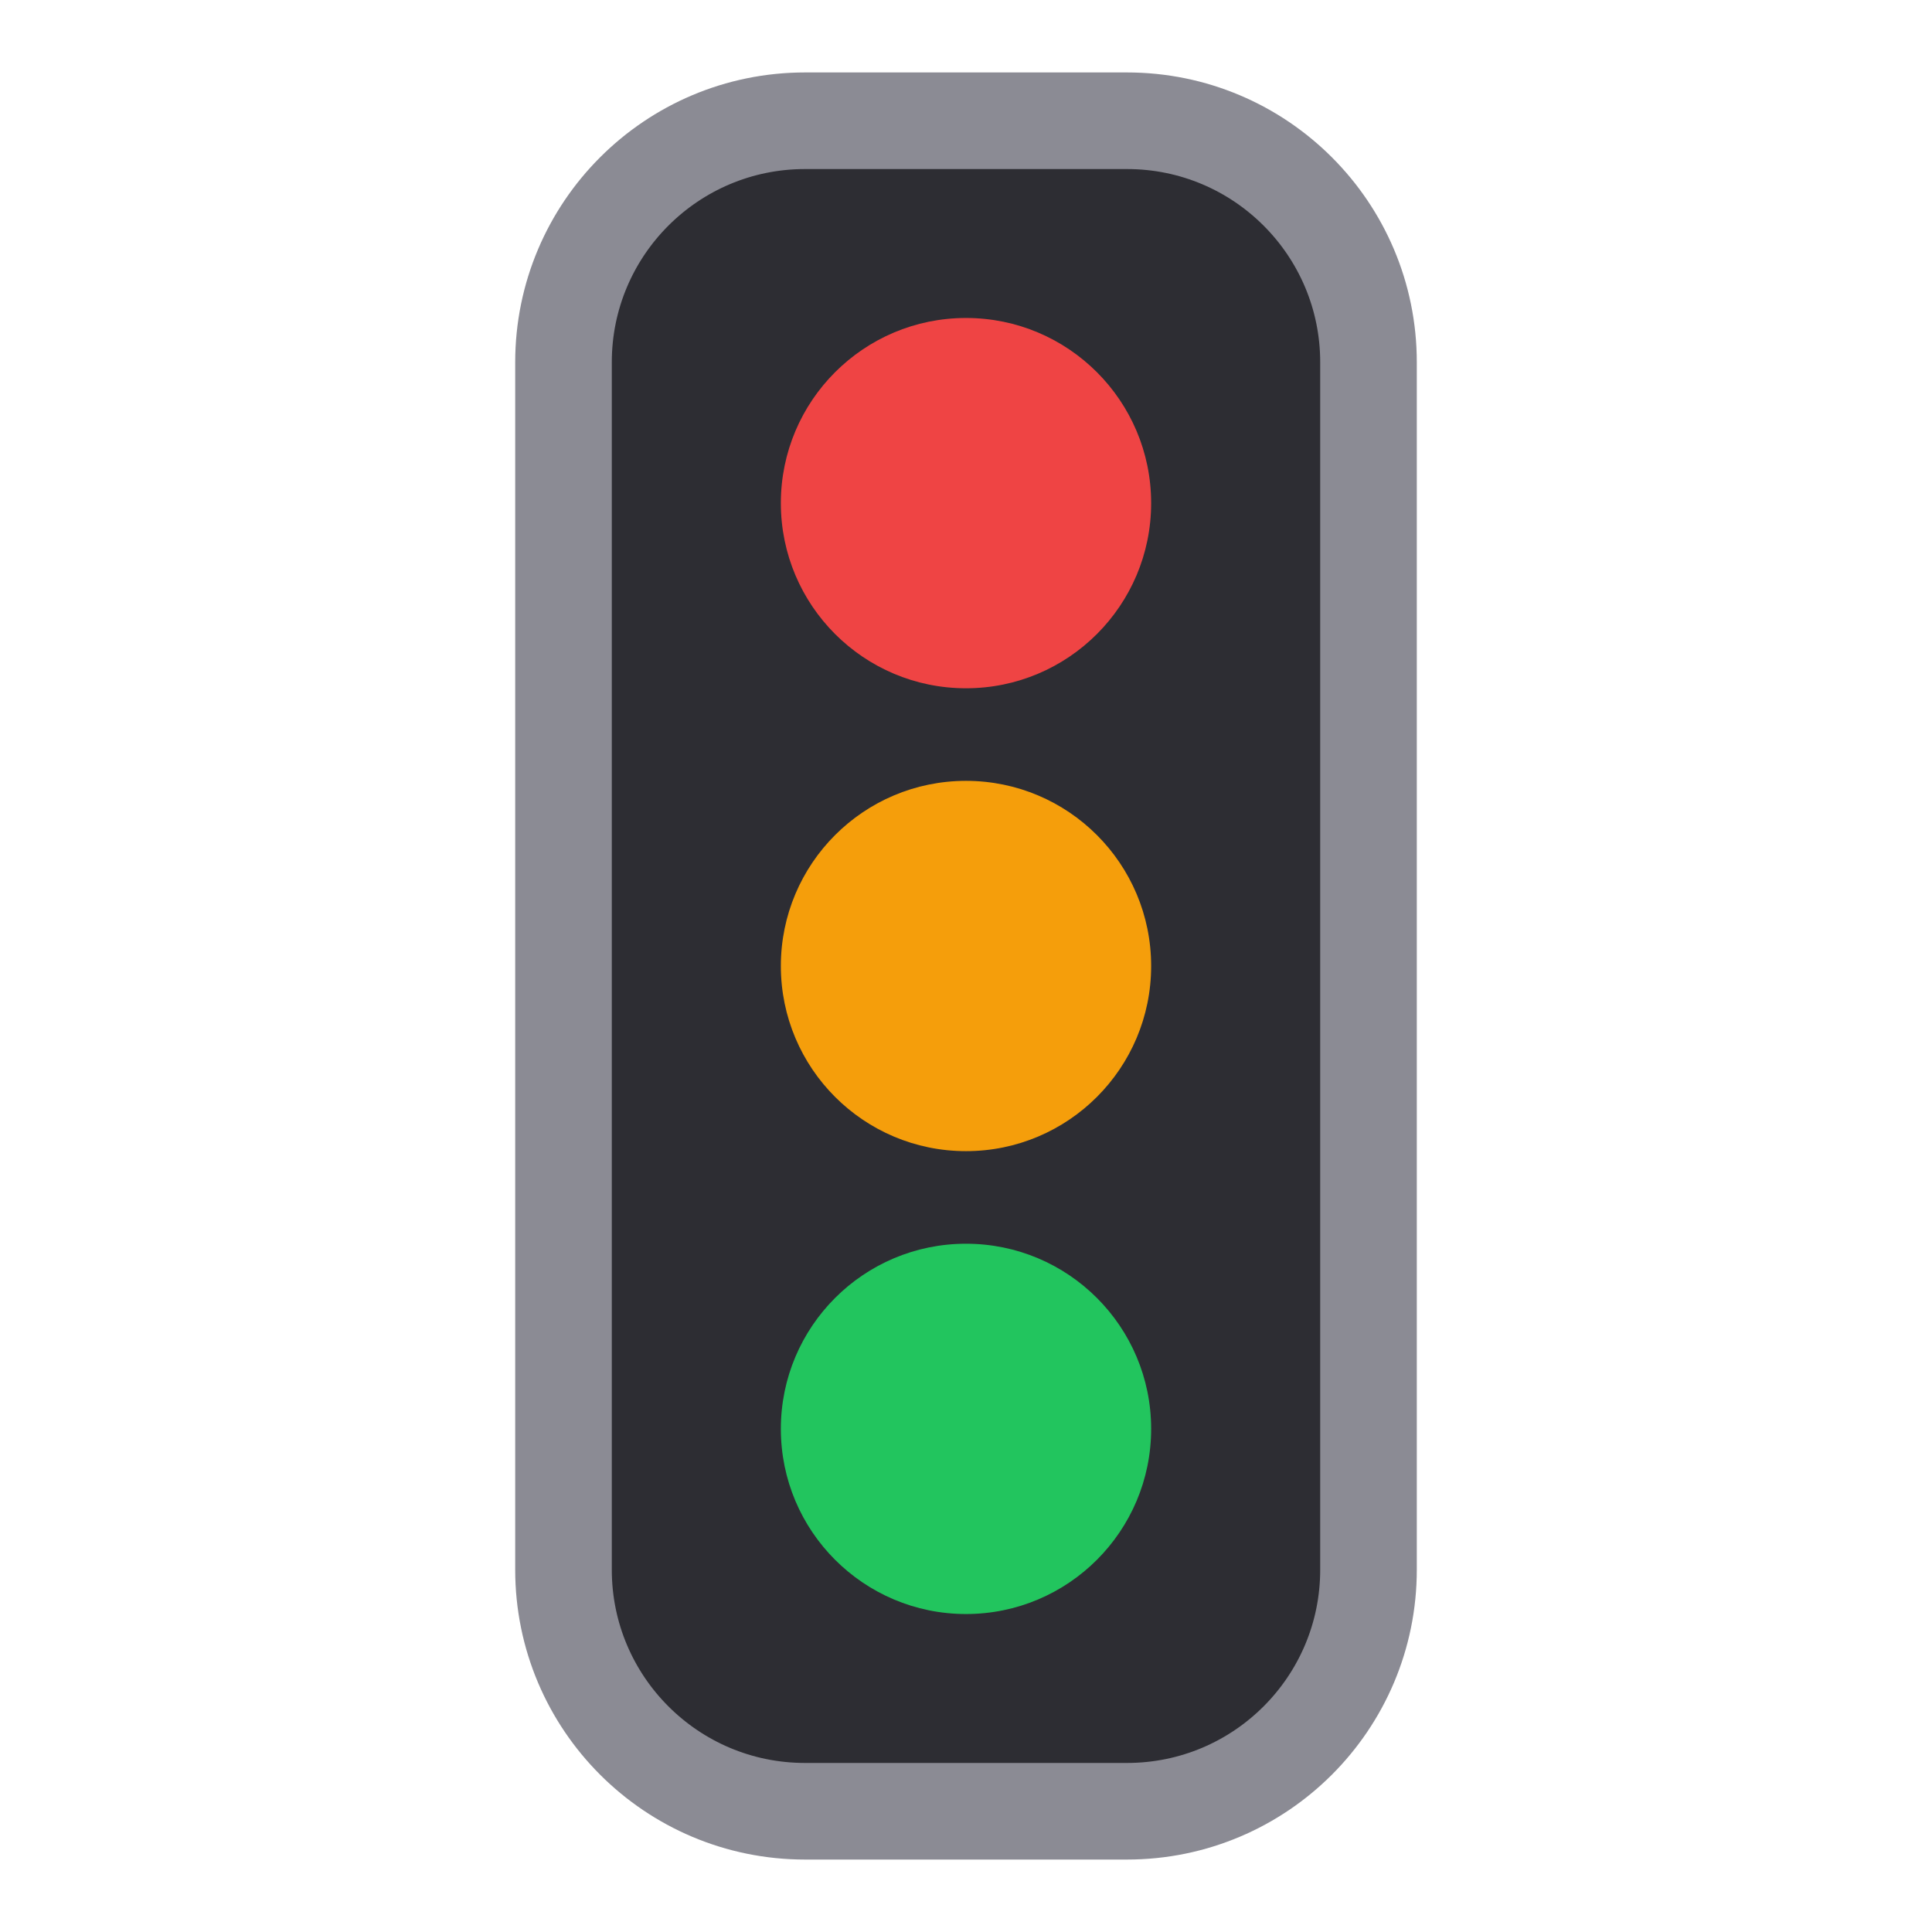
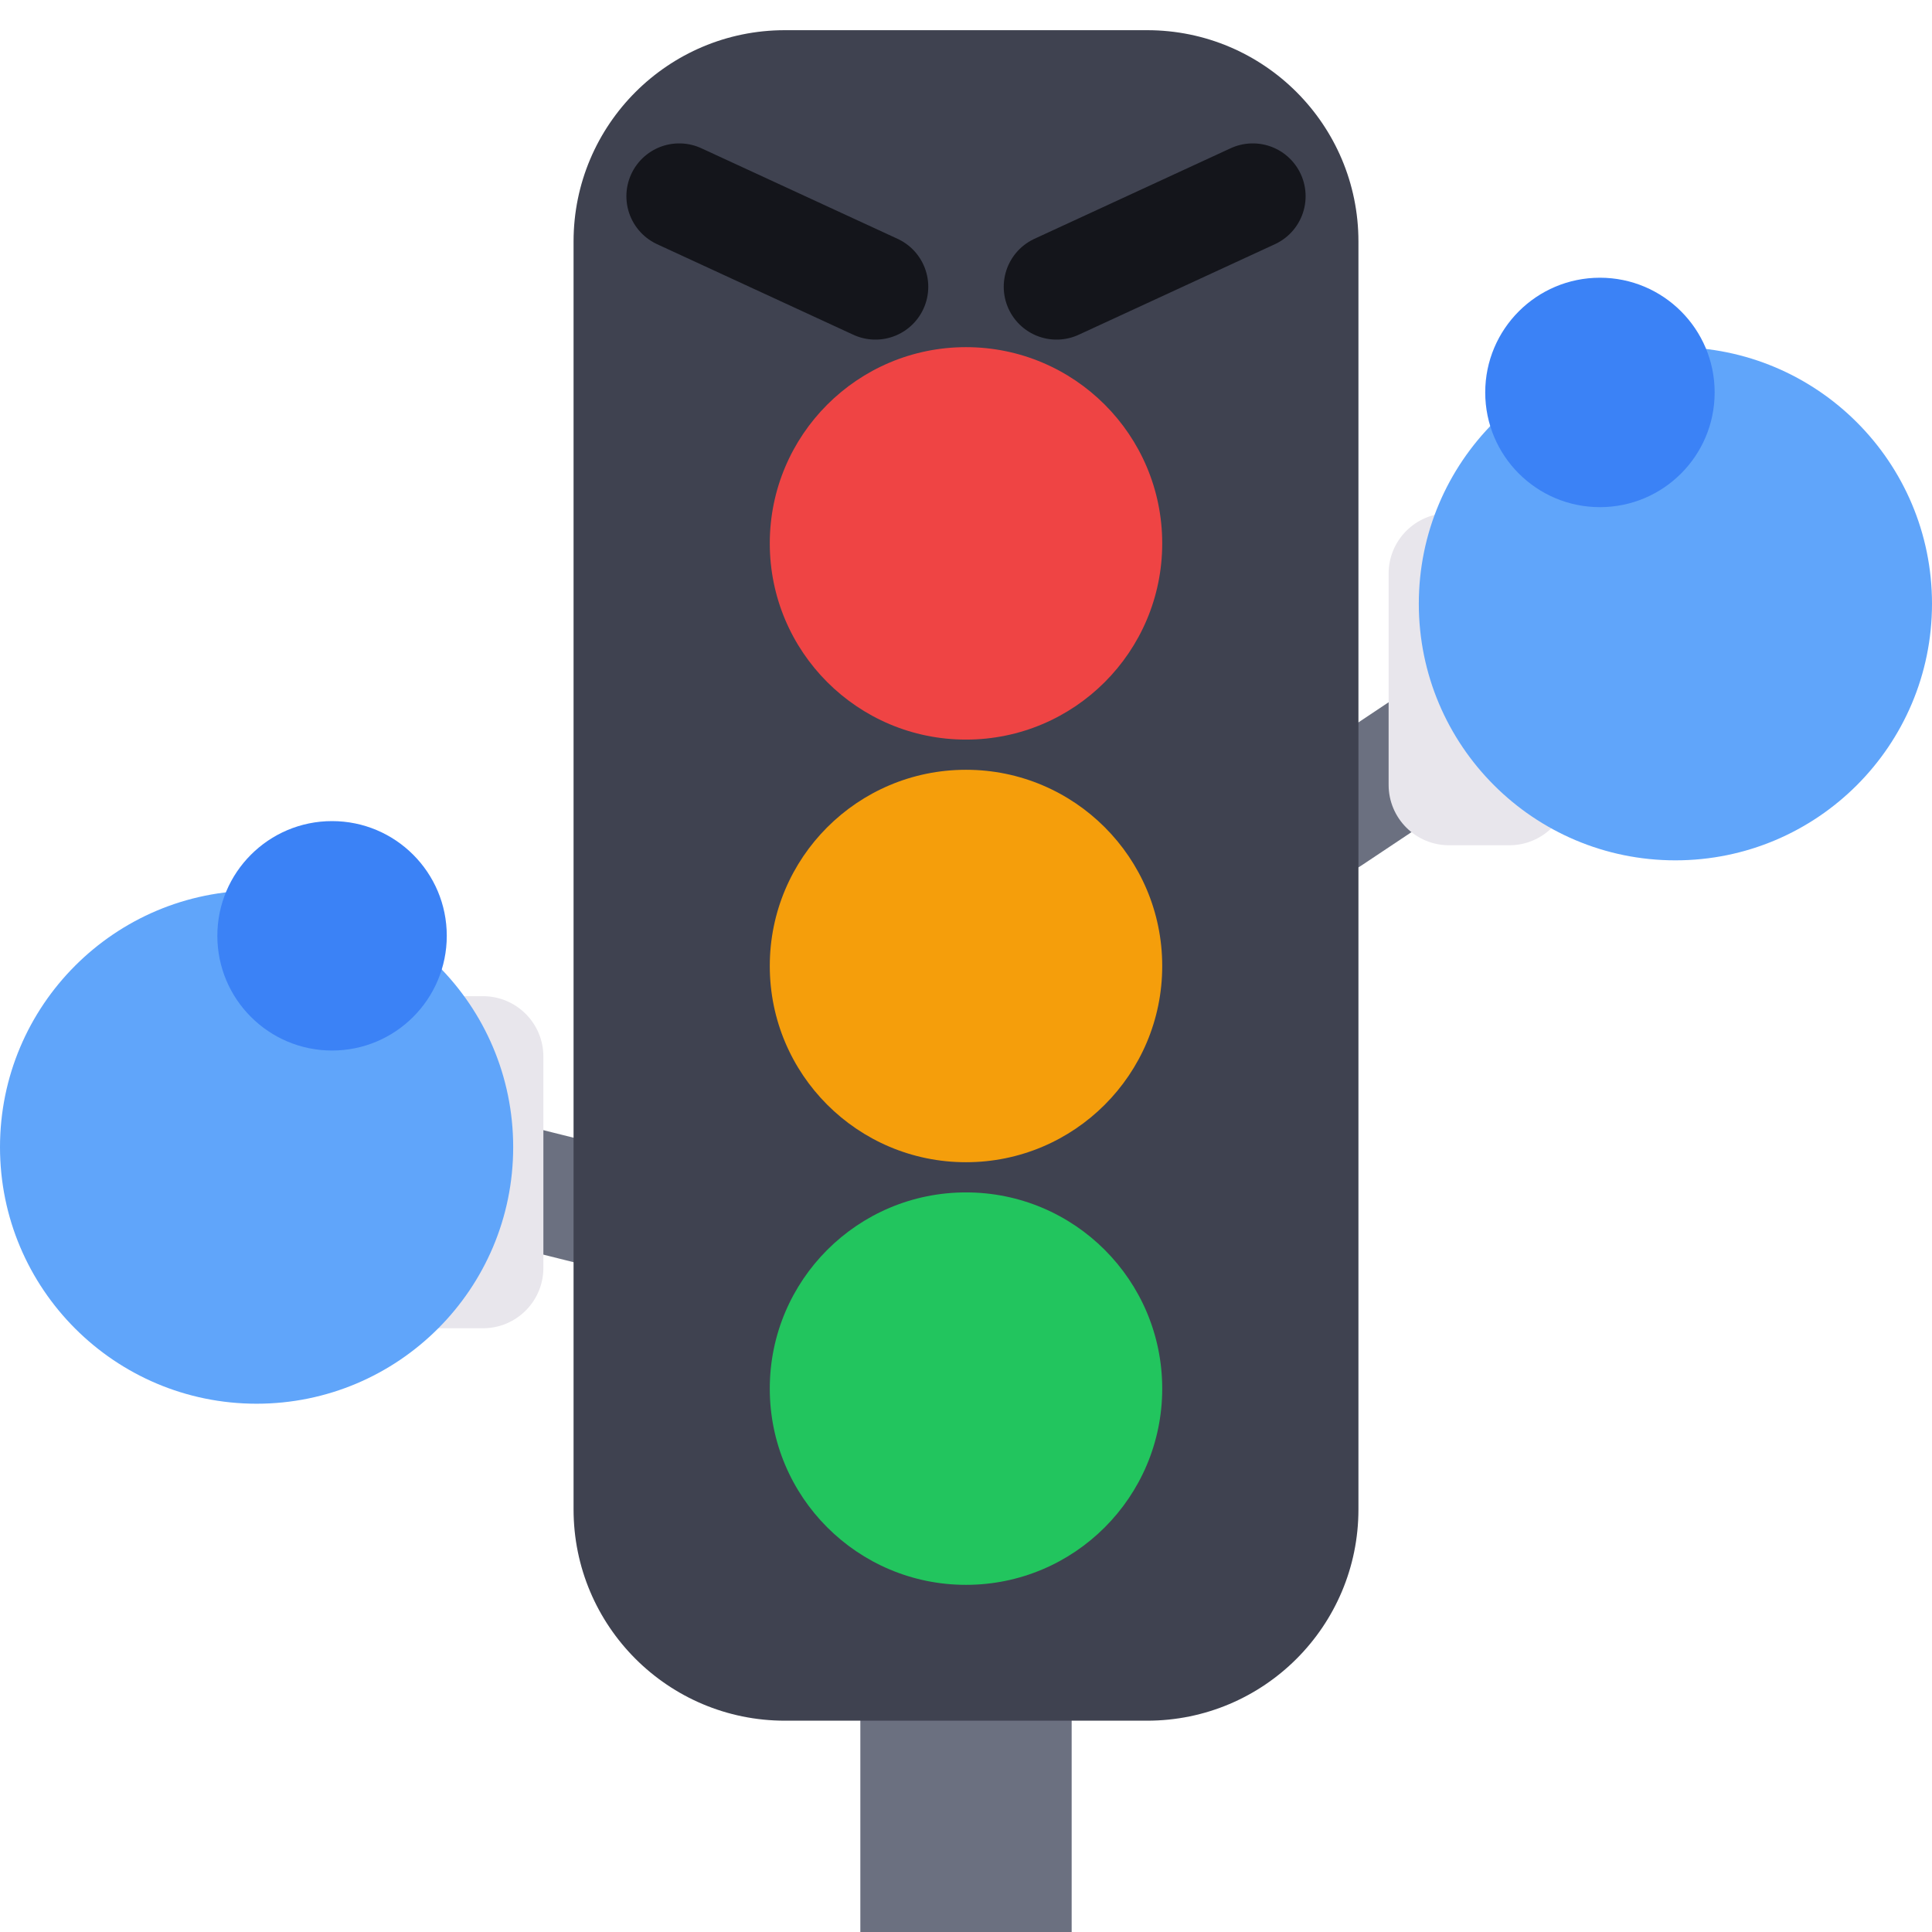
- <svg xmlns="http://www.w3.org/2000/svg" viewBox="0 0 24 24">
-   <rect x="7" y="1.5" width="10" height="21" rx="3" fill="#2d2d33" stroke="#8b8b94" stroke-width="1.2" />
-   <circle cx="12" cy="6.25" r="2.3" fill="#ef4444" />
-   <circle cx="12" cy="12" r="2.3" fill="#f59e0b" />
-   <circle cx="12" cy="17.75" r="2.3" fill="#22c55e" />
+ <svg xmlns="http://www.w3.org/2000/svg" viewBox="0 0 64 64">
+   <rect x="28.5" y="55" width="7" height="9" fill="#6b7080" />
+   <path d="M20 40 12 38M44 27l9-6" stroke="#6b7080" stroke-width="4" stroke-linecap="round" />
+   <rect x="19" y="1" width="26" height="56" rx="7" fill="#3f4250" />
+   <path d="M22.5 6.5l6.5 3M41.5 6.5l-6.5 3" stroke="#14151b" stroke-width="3.5" stroke-linecap="round" />
+   <circle cx="32" cy="18" r="6.5" fill="#ef4444" />
+   <circle cx="32" cy="32" r="6.5" fill="#f59e0b" />
+   <circle cx="32" cy="46" r="6.5" fill="#22c55e" />
+   <rect x="12" y="33" width="6" height="11" rx="2" fill="#e8e6ec" />
+   <circle cx="8.5" cy="38" r="8.5" fill="#60a5fa" />
+   <circle cx="11" cy="31" r="3.8" fill="#3b82f6" />
+   <rect x="46" y="17" width="6" height="11" rx="2" fill="#e8e6ec" />
+   <circle cx="55.5" cy="20" r="8.5" fill="#60a5fa" />
+   <circle cx="53" cy="13" r="3.8" fill="#3b82f6" />
</svg>
